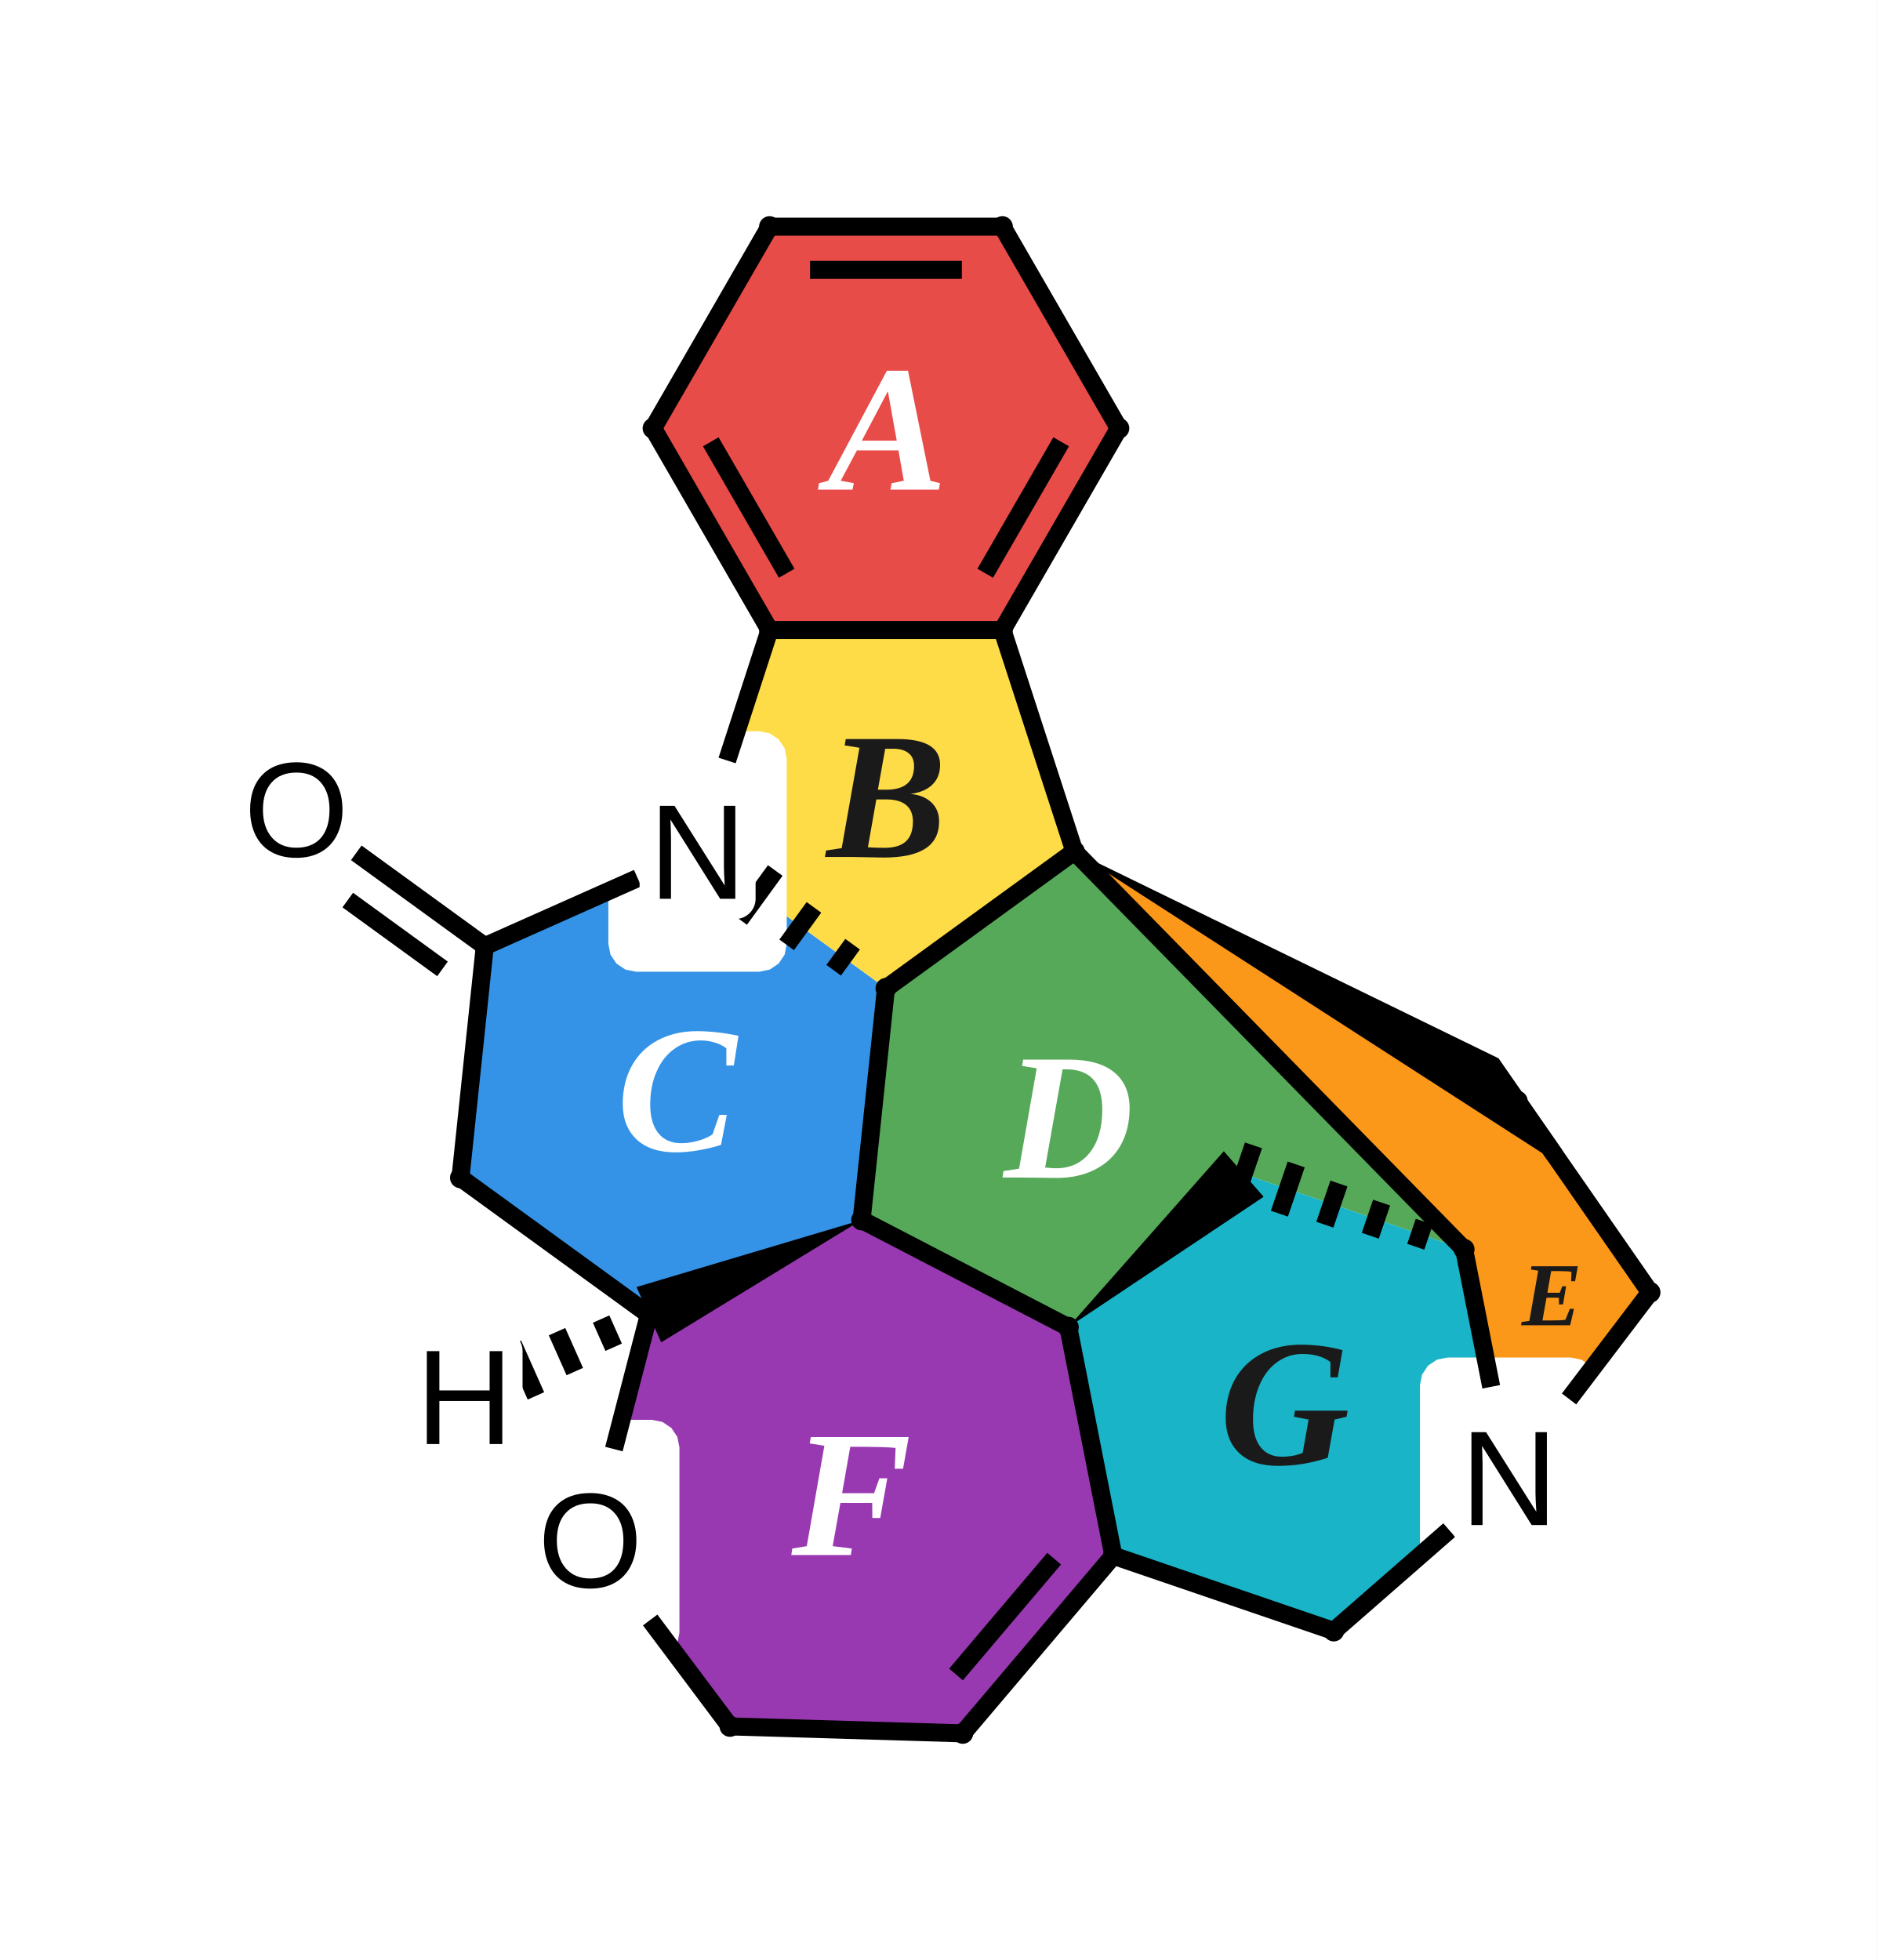
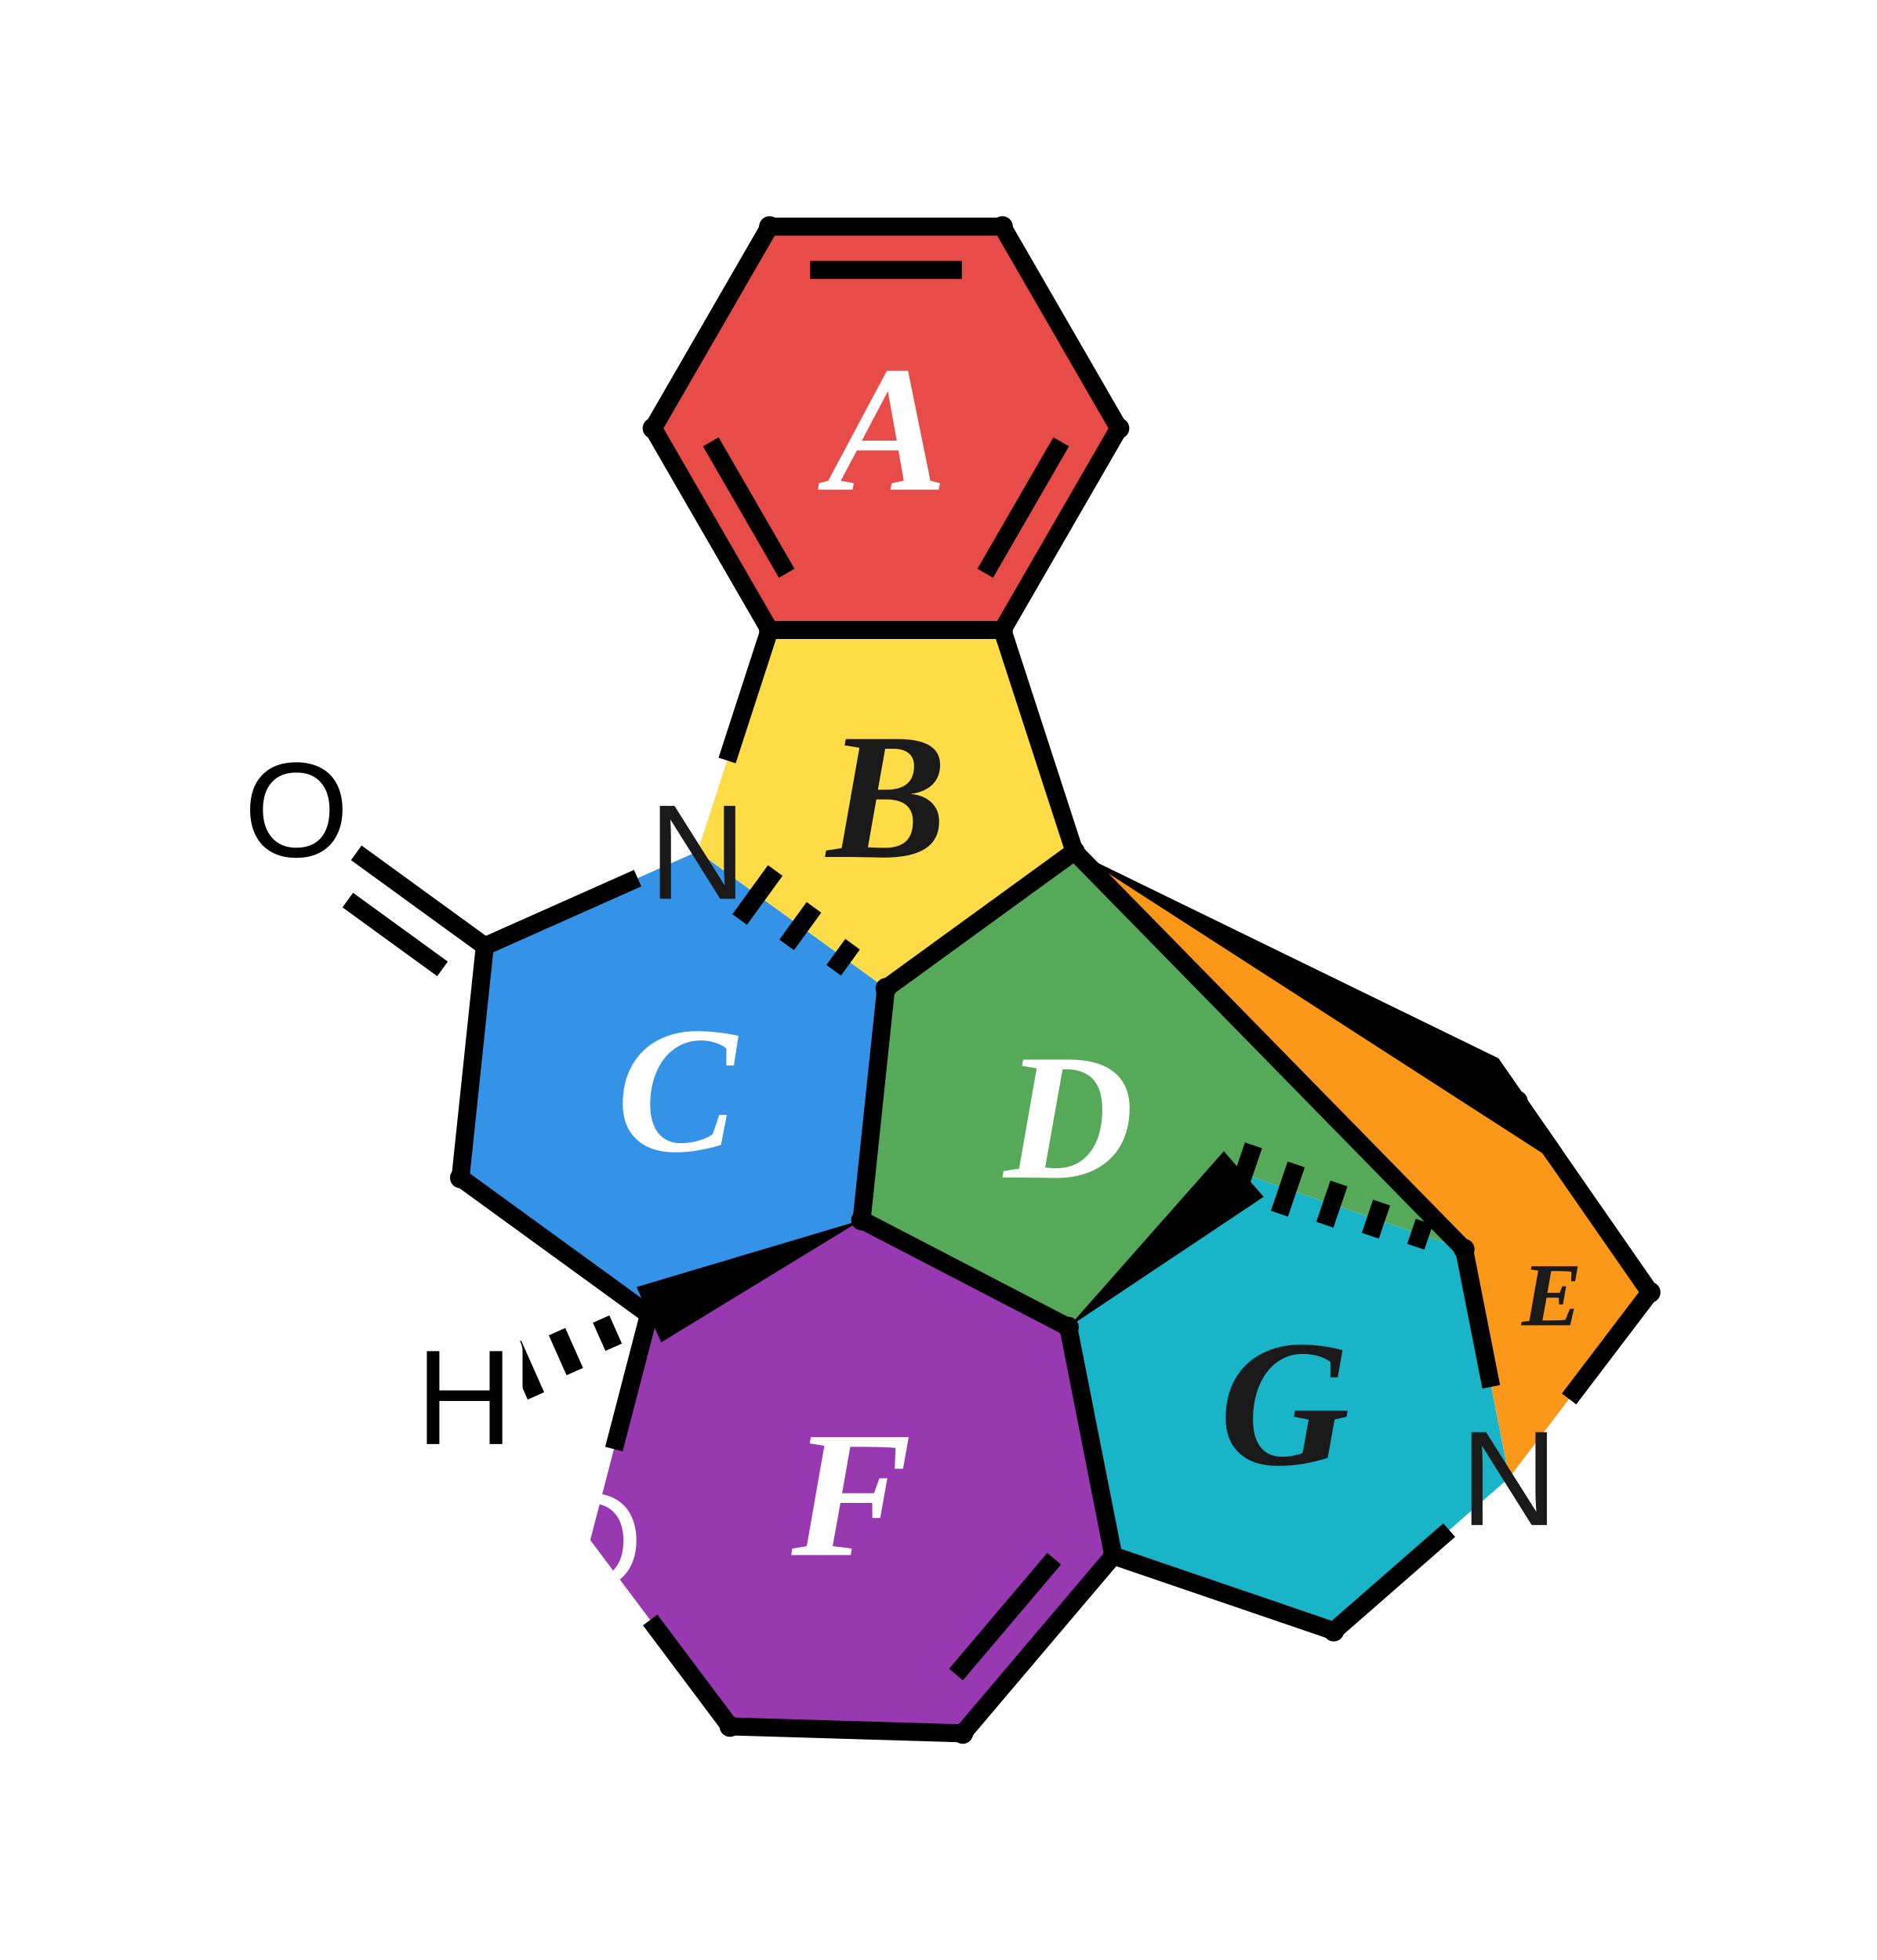
<svg xmlns="http://www.w3.org/2000/svg" width="208.329" height="217.59" viewBox="299.965 419.205 208.329 217.59" role="img" aria-label="strychnine">
  <rect x="299.965" y="419.205" width="208.329" height="217.59" fill="#ffffff" />
-   <path data-object-id="mol_clipboard_001" data-layer-index="0" data-object-type="molecule" data-chem-primitive="connected-carbon-chain" data-atom-count="26" data-bond-count="32" data-style-preset-id="chemdraft.synthetic" data-molecule-fill="true" data-molecule-fill-ring="true" data-ring-key="b0|b1|b17|b24|b25" d="M 476.707 571.133 L 476.492 570.81 L 475.495 570.144 L 474.319 569.91 L 464.862 569.91 L 462.495 557.895 L 419.231 513.731 L 468.393 541.438 L 483.135 562.676 Z" fill-rule="evenodd" fill="#fb8c00" fill-opacity="0.9" stroke="none" pointer-events="none" />
-   <path data-object-id="mol_clipboard_001" data-layer-index="0" data-object-type="molecule" data-chem-primitive="connected-carbon-chain" data-atom-count="26" data-bond-count="32" data-style-preset-id="chemdraft.synthetic" data-molecule-fill="true" data-molecule-fill-ring="true" data-ring-key="b11|b12|b13|b27|b8|b9" d="M 367.5 518.139 L 367.5 524.008 L 367.734 525.184 L 368.4 526.181 L 369.397 526.847 L 370.573 527.081 L 384.227 527.081 L 385.403 526.847 L 386.4 526.181 L 387.066 525.184 L 387.3 524.008 L 387.3 520.924 L 398.315 528.927 L 395.613 554.639 L 371.995 565.154 L 351.08 549.958 L 353.782 524.246 Z" fill-rule="evenodd" fill="#1e88e5" fill-opacity="0.9" stroke="none" pointer-events="none" />
-   <path data-object-id="mol_clipboard_001" data-layer-index="0" data-object-type="molecule" data-chem-primitive="connected-carbon-chain" data-atom-count="26" data-bond-count="32" data-style-preset-id="chemdraft.synthetic" data-molecule-fill="true" data-molecule-fill-ring="true" data-ring-key="b12|b18|b28|b29|b30" d="M 387.3 520.924 L 387.3 503.454 L 387.066 502.278 L 386.4 501.281 L 385.403 500.615 L 384.227 500.381 L 381.738 500.381 L 385.389 489.143 L 411.242 489.143 L 419.231 513.731 L 398.315 528.927 Z" fill-rule="evenodd" fill="#fdd835" fill-opacity="0.9" stroke="none" pointer-events="none" />
+   <path data-object-id="mol_clipboard_001" data-layer-index="0" data-object-type="molecule" data-chem-primitive="connected-carbon-chain" data-atom-count="26" data-bond-count="32" data-style-preset-id="chemdraft.synthetic" data-molecule-fill="true" data-molecule-fill-ring="true" data-ring-key="b0|b1|b17|b24|b25" d="M 468.393 541.439 L 483.135 562.676 L 467.492 583.26 L 462.495 557.895 L 419.231 513.731 Z" fill="#fb8c00" fill-opacity="0.9" stroke="none" pointer-events="none" />
+   <path data-object-id="mol_clipboard_001" data-layer-index="0" data-object-type="molecule" data-chem-primitive="connected-carbon-chain" data-atom-count="26" data-bond-count="32" data-style-preset-id="chemdraft.synthetic" data-molecule-fill="true" data-molecule-fill-ring="true" data-ring-key="b11|b12|b13|b27|b8|b9" d="M 371.995 565.155 L 395.613 554.639 L 398.315 528.927 L 377.4 513.731 L 353.782 524.246 L 351.08 549.958 Z" fill="#1e88e5" fill-opacity="0.9" stroke="none" pointer-events="none" />
+   <path data-object-id="mol_clipboard_001" data-layer-index="0" data-object-type="molecule" data-chem-primitive="connected-carbon-chain" data-atom-count="26" data-bond-count="32" data-style-preset-id="chemdraft.synthetic" data-molecule-fill="true" data-molecule-fill-ring="true" data-ring-key="b12|b18|b28|b29|b30" d="M 398.315 528.927 L 377.4 513.731 L 385.389 489.143 L 411.242 489.143 L 419.231 513.731 Z" fill="#fdd835" fill-opacity="0.9" stroke="none" pointer-events="none" />
  <path data-object-id="mol_clipboard_001" data-layer-index="0" data-object-type="molecule" data-chem-primitive="connected-carbon-chain" data-atom-count="26" data-bond-count="32" data-style-preset-id="chemdraft.synthetic" data-molecule-fill="true" data-molecule-fill-ring="true" data-ring-key="b13|b14|b15|b16|b17|b29" d="M 395.613 554.639 L 398.315 528.927 L 419.231 513.731 L 462.495 557.895 L 438.029 549.537 L 418.56 566.547 Z" fill="#43a047" fill-opacity="0.9" stroke="none" pointer-events="none" />
-   <path data-object-id="mol_clipboard_001" data-layer-index="0" data-object-type="molecule" data-chem-primitive="connected-carbon-chain" data-atom-count="26" data-bond-count="32" data-style-preset-id="chemdraft.synthetic" data-molecule-fill="true" data-molecule-fill-ring="true" data-ring-key="b14|b26|b27|b4|b5|b6|b7" d="M 374.647 602.39 L 375.156 601.628 L 375.39 600.452 L 375.39 579.898 L 375.156 578.722 L 374.49 577.725 L 373.493 577.059 L 372.318 576.825 L 368.961 576.825 L 371.995 565.154 L 395.613 554.639 L 418.56 566.547 L 423.557 591.914 L 406.84 611.635 L 380.997 610.861 Z" fill-rule="evenodd" fill="#8e24aa" fill-opacity="0.9" stroke="none" pointer-events="none" />
-   <path data-object-id="mol_clipboard_001" data-layer-index="0" data-object-type="molecule" data-chem-primitive="connected-carbon-chain" data-atom-count="26" data-bond-count="32" data-style-preset-id="chemdraft.synthetic" data-molecule-fill="true" data-molecule-fill-ring="true" data-ring-key="b15|b16|b2|b25|b26|b3" d="M 457.592 591.91 L 448.022 600.27 L 423.557 591.914 L 418.56 566.547 L 438.029 549.538 L 462.495 557.895 L 464.862 569.91 L 460.664 569.91 L 459.489 570.144 L 458.492 570.81 L 457.826 571.807 L 457.592 572.983 Z" fill-rule="evenodd" fill="#00acc1" fill-opacity="0.9" stroke="none" pointer-events="none" />
+   <path data-object-id="mol_clipboard_001" data-layer-index="0" data-object-type="molecule" data-chem-primitive="connected-carbon-chain" data-atom-count="26" data-bond-count="32" data-style-preset-id="chemdraft.synthetic" data-molecule-fill="true" data-molecule-fill-ring="true" data-ring-key="b14|b26|b27|b4|b5|b6|b7" d="M 423.557 591.914 L 418.56 566.547 L 395.613 554.639 L 371.995 565.155 L 365.49 590.175 L 380.997 610.861 L 406.84 611.635 Z" fill="#8e24aa" fill-opacity="0.9" stroke="none" pointer-events="none" />
+   <path data-object-id="mol_clipboard_001" data-layer-index="0" data-object-type="molecule" data-chem-primitive="connected-carbon-chain" data-atom-count="26" data-bond-count="32" data-style-preset-id="chemdraft.synthetic" data-molecule-fill="true" data-molecule-fill-ring="true" data-ring-key="b15|b16|b2|b25|b26|b3" d="M 467.492 583.26 L 462.495 557.895 L 438.029 549.537 L 418.56 566.547 L 423.557 591.914 L 448.023 600.27 Z" fill="#00acc1" fill-opacity="0.9" stroke="none" pointer-events="none" />
  <path data-object-id="mol_clipboard_001" data-layer-index="0" data-object-type="molecule" data-chem-primitive="connected-carbon-chain" data-atom-count="26" data-bond-count="32" data-style-preset-id="chemdraft.synthetic" data-molecule-fill="true" data-molecule-fill-ring="true" data-ring-key="b19|b20|b21|b22|b23|b30" d="M 411.242 489.143 L 424.169 466.754 L 411.242 444.365 L 385.389 444.365 L 372.462 466.754 L 385.389 489.143 Z" fill="#e53935" fill-opacity="0.9" stroke="none" pointer-events="none" />
  <g data-object-id="mol_clipboard_001" data-layer-index="0" data-object-type="molecule" data-chem-primitive="connected-carbon-chain" data-atom-count="26" data-bond-count="32" data-style-preset-id="chemdraft.synthetic" data-bond-layer-id="b0">
    <line data-bond-id="b0" data-bond-order="single" data-bond-segment="primary" x1="468.393" y1="541.439" x2="483.135" y2="562.676" stroke="#000000" stroke-width="2" stroke-linecap="butt" />
  </g>
  <g data-object-id="mol_clipboard_001" data-layer-index="0" data-object-type="molecule" data-chem-primitive="connected-carbon-chain" data-atom-count="26" data-bond-count="32" data-style-preset-id="chemdraft.synthetic" data-bond-layer-id="b1">
    <line data-bond-id="b1" data-bond-order="single" data-bond-segment="primary" x1="483.135" y1="562.676" x2="474.142" y2="574.51" stroke="#000000" stroke-width="2" stroke-linecap="butt" />
  </g>
  <g data-object-id="mol_clipboard_001" data-layer-index="0" data-object-type="molecule" data-chem-primitive="connected-carbon-chain" data-atom-count="26" data-bond-count="32" data-style-preset-id="chemdraft.synthetic" data-bond-layer-id="b2">
    <line data-bond-id="b2" data-bond-order="single" data-bond-segment="primary" x1="460.842" y1="589.07" x2="448.023" y2="600.27" stroke="#000000" stroke-width="2" stroke-linecap="butt" />
  </g>
  <g data-object-id="mol_clipboard_001" data-layer-index="0" data-object-type="molecule" data-chem-primitive="connected-carbon-chain" data-atom-count="26" data-bond-count="32" data-style-preset-id="chemdraft.synthetic" data-bond-layer-id="b3">
    <line data-bond-id="b3" data-bond-order="single" data-bond-segment="primary" x1="448.023" y1="600.27" x2="423.557" y2="591.914" stroke="#000000" stroke-width="2" stroke-linecap="butt" />
  </g>
  <g data-object-id="mol_clipboard_001" data-layer-index="0" data-object-type="molecule" data-chem-primitive="connected-carbon-chain" data-atom-count="26" data-bond-count="32" data-style-preset-id="chemdraft.synthetic" data-bond-layer-id="b4">
    <line data-bond-id="b4" data-bond-order="double" data-bond-segment="primary" data-double-bond-side="left" x1="423.557" y1="591.914" x2="406.84" y2="611.635" stroke="#000000" stroke-width="2" stroke-linecap="butt" />
    <line data-bond-id="b4" data-bond-order="double" data-bond-segment="secondary" data-double-bond-side="left" x1="416.985" y1="592.243" x2="406.088" y2="605.099" stroke="#000000" stroke-width="2" stroke-linecap="butt" />
  </g>
  <g data-object-id="mol_clipboard_001" data-layer-index="0" data-object-type="molecule" data-chem-primitive="connected-carbon-chain" data-atom-count="26" data-bond-count="32" data-style-preset-id="chemdraft.synthetic" data-bond-layer-id="b5">
    <line data-bond-id="b5" data-bond-order="single" data-bond-segment="primary" x1="406.84" y1="611.635" x2="380.997" y2="610.861" stroke="#000000" stroke-width="2" stroke-linecap="butt" />
  </g>
  <g data-object-id="mol_clipboard_001" data-layer-index="0" data-object-type="molecule" data-chem-primitive="connected-carbon-chain" data-atom-count="26" data-bond-count="32" data-style-preset-id="chemdraft.synthetic" data-bond-layer-id="b6">
    <line data-bond-id="b6" data-bond-order="single" data-bond-segment="primary" x1="380.997" y1="610.861" x2="372.14" y2="599.046" stroke="#000000" stroke-width="2" stroke-linecap="butt" />
  </g>
  <g data-object-id="mol_clipboard_001" data-layer-index="0" data-object-type="molecule" data-chem-primitive="connected-carbon-chain" data-atom-count="26" data-bond-count="32" data-style-preset-id="chemdraft.synthetic" data-bond-layer-id="b7">
    <line data-bond-id="b7" data-bond-order="single" data-bond-segment="primary" x1="368.116" y1="580.075" x2="371.995" y2="565.155" stroke="#000000" stroke-width="2" stroke-linecap="butt" />
  </g>
  <g data-object-id="mol_clipboard_001" data-layer-index="0" data-object-type="molecule" data-chem-primitive="connected-carbon-chain" data-atom-count="26" data-bond-count="32" data-style-preset-id="chemdraft.synthetic" data-bond-layer-id="b8">
    <line data-bond-id="b8" data-bond-order="single" data-bond-segment="primary" x1="371.995" y1="565.155" x2="351.08" y2="549.958" stroke="#000000" stroke-width="2" stroke-linecap="butt" />
  </g>
  <g data-object-id="mol_clipboard_001" data-layer-index="0" data-object-type="molecule" data-chem-primitive="connected-carbon-chain" data-atom-count="26" data-bond-count="32" data-style-preset-id="chemdraft.synthetic" data-bond-layer-id="b9">
    <line data-bond-id="b9" data-bond-order="single" data-bond-segment="primary" x1="351.08" y1="549.958" x2="353.782" y2="524.246" stroke="#000000" stroke-width="2" stroke-linecap="butt" />
  </g>
  <g data-object-id="mol_clipboard_001" data-layer-index="0" data-object-type="molecule" data-chem-primitive="connected-carbon-chain" data-atom-count="26" data-bond-count="32" data-style-preset-id="chemdraft.synthetic" data-bond-layer-id="b10">
    <line data-bond-id="b10" data-bond-order="double" data-bond-segment="primary" data-double-bond-side="right" x1="353.782" y1="524.246" x2="339.515" y2="513.881" stroke="#000000" stroke-width="2" stroke-linecap="butt" />
    <line data-bond-id="b10" data-bond-order="double" data-bond-segment="secondary" data-double-bond-side="right" x1="349.086" y1="526.767" x2="338.569" y2="519.126" stroke="#000000" stroke-width="2" stroke-linecap="butt" />
  </g>
  <g data-object-id="mol_clipboard_001" data-layer-index="0" data-object-type="molecule" data-chem-primitive="connected-carbon-chain" data-atom-count="26" data-bond-count="32" data-style-preset-id="chemdraft.synthetic" data-bond-layer-id="b11">
    <line data-bond-id="b11" data-bond-order="single" data-bond-segment="primary" x1="353.782" y1="524.246" x2="370.75" y2="516.692" stroke="#000000" stroke-width="2" stroke-linecap="butt" />
  </g>
  <g data-object-id="mol_clipboard_001" data-layer-index="0" data-object-type="molecule" data-chem-primitive="connected-carbon-chain" data-atom-count="26" data-bond-count="32" data-style-preset-id="chemdraft.synthetic" data-bond-layer-id="b12">
    <g data-bond-id="b12" data-bond-order="single" data-bond-segment="primary" data-bond-style="hashed">
      <line data-bond-hash-index="0" x1="394.611" y1="524.027" x2="392.51" y2="526.918" stroke="#000000" stroke-width="2" stroke-linecap="butt" />
      <line data-bond-hash-index="1" x1="390.318" y1="519.936" x2="387.293" y2="524.099" stroke="#000000" stroke-width="2" stroke-linecap="butt" />
      <line data-bond-hash-index="2" x1="386.025" y1="515.844" x2="382.075" y2="521.281" stroke="#000000" stroke-width="2" stroke-linecap="butt" />
    </g>
  </g>
  <g data-object-id="mol_clipboard_001" data-layer-index="0" data-object-type="molecule" data-chem-primitive="connected-carbon-chain" data-atom-count="26" data-bond-count="32" data-style-preset-id="chemdraft.synthetic" data-bond-layer-id="b13">
    <line data-bond-id="b13" data-bond-order="single" data-bond-segment="primary" x1="398.315" y1="528.927" x2="395.613" y2="554.639" stroke="#000000" stroke-width="2" stroke-linecap="butt" />
  </g>
  <g data-object-id="mol_clipboard_001" data-layer-index="0" data-object-type="molecule" data-chem-primitive="connected-carbon-chain" data-atom-count="26" data-bond-count="32" data-style-preset-id="chemdraft.synthetic" data-bond-layer-id="b14">
    <line data-bond-id="b14" data-bond-order="single" data-bond-segment="primary" x1="395.613" y1="554.639" x2="418.56" y2="566.547" stroke="#000000" stroke-width="2" stroke-linecap="butt" />
  </g>
  <g data-object-id="mol_clipboard_001" data-layer-index="0" data-object-type="molecule" data-chem-primitive="connected-carbon-chain" data-atom-count="26" data-bond-count="32" data-style-preset-id="chemdraft.synthetic" data-bond-layer-id="b15">
    <polygon data-bond-id="b15" data-bond-order="single" data-bond-segment="primary" data-bond-style="wedge" points="418.56,566.547 440.24,552.068 435.819,547.007" fill="#000000" stroke="none" />
  </g>
  <g data-object-id="mol_clipboard_001" data-layer-index="0" data-object-type="molecule" data-chem-primitive="connected-carbon-chain" data-atom-count="26" data-bond-count="32" data-style-preset-id="chemdraft.synthetic" data-bond-layer-id="b16">
    <g data-bond-id="b16" data-bond-order="single" data-bond-segment="primary" data-bond-style="hashed">
      <line data-bond-hash-index="0" x1="458.078" y1="554.83" x2="457.126" y2="557.616" stroke="#000000" stroke-width="2" stroke-linecap="butt" />
      <line data-bond-hash-index="1" x1="453.337" y1="552.712" x2="452.08" y2="556.392" stroke="#000000" stroke-width="2" stroke-linecap="butt" />
      <line data-bond-hash-index="2" x1="448.597" y1="550.594" x2="447.035" y2="555.167" stroke="#000000" stroke-width="2" stroke-linecap="butt" />
      <line data-bond-hash-index="3" x1="443.856" y1="548.476" x2="441.989" y2="553.942" stroke="#000000" stroke-width="2" stroke-linecap="butt" />
      <line data-bond-hash-index="4" x1="439.116" y1="546.358" x2="436.943" y2="552.717" stroke="#000000" stroke-width="2" stroke-linecap="butt" />
    </g>
  </g>
  <g data-object-id="mol_clipboard_001" data-layer-index="0" data-object-type="molecule" data-chem-primitive="connected-carbon-chain" data-atom-count="26" data-bond-count="32" data-style-preset-id="chemdraft.synthetic" data-bond-layer-id="b17">
    <line data-bond-id="b17" data-bond-order="single" data-bond-segment="primary" x1="462.495" y1="557.895" x2="419.231" y2="513.731" stroke="#000000" stroke-width="2" stroke-linecap="butt" />
  </g>
  <g data-object-id="mol_clipboard_001" data-layer-index="0" data-object-type="molecule" data-chem-primitive="connected-carbon-chain" data-atom-count="26" data-bond-count="32" data-style-preset-id="chemdraft.synthetic" data-bond-layer-id="b18">
    <line data-bond-id="b18" data-bond-order="single" data-bond-segment="primary" x1="419.231" y1="513.731" x2="411.242" y2="489.143" stroke="#000000" stroke-width="2" stroke-linecap="butt" />
  </g>
  <g data-object-id="mol_clipboard_001" data-layer-index="0" data-object-type="molecule" data-chem-primitive="connected-carbon-chain" data-atom-count="26" data-bond-count="32" data-style-preset-id="chemdraft.synthetic" data-bond-layer-id="b19">
    <line data-bond-id="b19" data-bond-order="double" data-bond-segment="primary" data-double-bond-side="right" x1="411.242" y1="489.143" x2="424.169" y2="466.754" stroke="#000000" stroke-width="2" stroke-linecap="butt" />
    <line data-bond-id="b19" data-bond-order="double" data-bond-segment="secondary" data-double-bond-side="right" x1="409.335" y1="482.845" x2="417.762" y2="468.251" stroke="#000000" stroke-width="2" stroke-linecap="butt" />
  </g>
  <g data-object-id="mol_clipboard_001" data-layer-index="0" data-object-type="molecule" data-chem-primitive="connected-carbon-chain" data-atom-count="26" data-bond-count="32" data-style-preset-id="chemdraft.synthetic" data-bond-layer-id="b20">
    <line data-bond-id="b20" data-bond-order="single" data-bond-segment="primary" x1="424.169" y1="466.754" x2="411.242" y2="444.365" stroke="#000000" stroke-width="2" stroke-linecap="butt" />
  </g>
  <g data-object-id="mol_clipboard_001" data-layer-index="0" data-object-type="molecule" data-chem-primitive="connected-carbon-chain" data-atom-count="26" data-bond-count="32" data-style-preset-id="chemdraft.synthetic" data-bond-layer-id="b21">
    <line data-bond-id="b21" data-bond-order="double" data-bond-segment="primary" data-double-bond-side="right" x1="411.242" y1="444.365" x2="385.389" y2="444.365" stroke="#000000" stroke-width="2" stroke-linecap="butt" />
    <line data-bond-id="b21" data-bond-order="double" data-bond-segment="secondary" data-double-bond-side="right" x1="406.742" y1="449.165" x2="389.889" y2="449.165" stroke="#000000" stroke-width="2" stroke-linecap="butt" />
  </g>
  <g data-object-id="mol_clipboard_001" data-layer-index="0" data-object-type="molecule" data-chem-primitive="connected-carbon-chain" data-atom-count="26" data-bond-count="32" data-style-preset-id="chemdraft.synthetic" data-bond-layer-id="b22">
    <line data-bond-id="b22" data-bond-order="single" data-bond-segment="primary" x1="385.389" y1="444.365" x2="372.462" y2="466.754" stroke="#000000" stroke-width="2" stroke-linecap="butt" />
  </g>
  <g data-object-id="mol_clipboard_001" data-layer-index="0" data-object-type="molecule" data-chem-primitive="connected-carbon-chain" data-atom-count="26" data-bond-count="32" data-style-preset-id="chemdraft.synthetic" data-bond-layer-id="b23">
    <line data-bond-id="b23" data-bond-order="double" data-bond-segment="primary" data-double-bond-side="right" x1="372.462" y1="466.754" x2="385.389" y2="489.143" stroke="#000000" stroke-width="2" stroke-linecap="butt" />
    <line data-bond-id="b23" data-bond-order="double" data-bond-segment="secondary" data-double-bond-side="right" x1="378.869" y1="468.251" x2="387.296" y2="482.845" stroke="#000000" stroke-width="2" stroke-linecap="butt" />
  </g>
  <g data-object-id="mol_clipboard_001" data-layer-index="0" data-object-type="molecule" data-chem-primitive="connected-carbon-chain" data-atom-count="26" data-bond-count="32" data-style-preset-id="chemdraft.synthetic" data-bond-layer-id="b24">
    <polygon data-bond-id="b24" data-bond-order="single" data-bond-segment="primary" data-bond-style="wedge" points="419.231,513.731 471.204,547.242 471.774,548.063 473.417,546.923 466.318,536.695" fill="#000000" stroke="none" />
  </g>
  <g data-object-id="mol_clipboard_001" data-layer-index="0" data-object-type="molecule" data-chem-primitive="connected-carbon-chain" data-atom-count="26" data-bond-count="32" data-style-preset-id="chemdraft.synthetic" data-bond-layer-id="b25">
    <line data-bond-id="b25" data-bond-order="single" data-bond-segment="primary" x1="462.495" y1="557.895" x2="465.502" y2="573.16" stroke="#000000" stroke-width="2" stroke-linecap="butt" />
  </g>
  <g data-object-id="mol_clipboard_001" data-layer-index="0" data-object-type="molecule" data-chem-primitive="connected-carbon-chain" data-atom-count="26" data-bond-count="32" data-style-preset-id="chemdraft.synthetic" data-bond-layer-id="b26">
    <line data-bond-id="b26" data-bond-order="single" data-bond-segment="primary" x1="418.56" y1="566.547" x2="423.557" y2="591.914" stroke="#000000" stroke-width="2" stroke-linecap="butt" />
  </g>
  <g data-object-id="mol_clipboard_001" data-layer-index="0" data-object-type="molecule" data-chem-primitive="connected-carbon-chain" data-atom-count="26" data-bond-count="32" data-style-preset-id="chemdraft.synthetic" data-bond-layer-id="b27">
    <polygon data-bond-id="b27" data-bond-order="single" data-bond-segment="primary" data-bond-style="wedge" points="395.613,554.639 370.628,562.085 373.362,568.224" fill="#000000" stroke="none" />
  </g>
  <g data-object-id="mol_clipboard_001" data-layer-index="0" data-object-type="molecule" data-chem-primitive="connected-carbon-chain" data-atom-count="26" data-bond-count="32" data-style-preset-id="chemdraft.synthetic" data-bond-layer-id="b28">
    <line data-bond-id="b28" data-bond-order="single" data-bond-segment="primary" x1="385.389" y1="489.143" x2="380.682" y2="503.631" stroke="#000000" stroke-width="2" stroke-linecap="butt" />
  </g>
  <g data-object-id="mol_clipboard_001" data-layer-index="0" data-object-type="molecule" data-chem-primitive="connected-carbon-chain" data-atom-count="26" data-bond-count="32" data-style-preset-id="chemdraft.synthetic" data-bond-layer-id="b29">
    <line data-bond-id="b29" data-bond-order="single" data-bond-segment="primary" x1="419.231" y1="513.731" x2="398.315" y2="528.927" stroke="#000000" stroke-width="2" stroke-linecap="butt" />
  </g>
  <g data-object-id="mol_clipboard_001" data-layer-index="0" data-object-type="molecule" data-chem-primitive="connected-carbon-chain" data-atom-count="26" data-bond-count="32" data-style-preset-id="chemdraft.synthetic" data-bond-layer-id="b30">
    <line data-bond-id="b30" data-bond-order="single" data-bond-segment="primary" x1="385.389" y1="489.143" x2="411.242" y2="489.143" stroke="#000000" stroke-width="2" stroke-linecap="butt" />
  </g>
  <g data-object-id="mol_clipboard_001" data-layer-index="0" data-object-type="molecule" data-chem-primitive="connected-carbon-chain" data-atom-count="26" data-bond-count="32" data-style-preset-id="chemdraft.synthetic" data-bond-layer-id="b_h_a8">
    <g data-bond-id="b_h_a8" data-bond-order="single" data-bond-segment="primary" data-bond-style="hashed">
      <line data-bond-hash-index="0" x1="366.694" y1="565.641" x2="368.087" y2="568.769" stroke="#000000" stroke-width="2" stroke-linecap="butt" />
      <line data-bond-hash-index="1" x1="361.8" y1="567.04" x2="363.772" y2="571.469" stroke="#000000" stroke-width="2" stroke-linecap="butt" />
      <line data-bond-hash-index="2" x1="356.906" y1="568.44" x2="359.457" y2="574.17" stroke="#000000" stroke-width="2" stroke-linecap="butt" />
    </g>
  </g>
  <circle data-object-id="mol_clipboard_001" data-layer-index="0" data-object-type="molecule" data-chem-primitive="connected-carbon-chain" data-atom-count="26" data-bond-count="32" data-style-preset-id="chemdraft.synthetic" data-atom-id="a0" cx="468.393" cy="541.439" r="1.16" fill="#000000" stroke="none" pointer-events="none" />
  <circle data-object-id="mol_clipboard_001" data-layer-index="0" data-object-type="molecule" data-chem-primitive="connected-carbon-chain" data-atom-count="26" data-bond-count="32" data-style-preset-id="chemdraft.synthetic" data-atom-id="a1" cx="483.135" cy="562.676" r="1.16" fill="#000000" stroke="none" pointer-events="none" />
  <circle data-object-id="mol_clipboard_001" data-layer-index="0" data-object-type="molecule" data-chem-primitive="connected-carbon-chain" data-atom-count="26" data-bond-count="32" data-style-preset-id="chemdraft.synthetic" data-atom-id="a3" cx="448.023" cy="600.27" r="1.16" fill="#000000" stroke="none" pointer-events="none" />
  <circle data-object-id="mol_clipboard_001" data-layer-index="0" data-object-type="molecule" data-chem-primitive="connected-carbon-chain" data-atom-count="26" data-bond-count="32" data-style-preset-id="chemdraft.synthetic" data-atom-id="a4" cx="423.557" cy="591.914" r="1.16" fill="#000000" stroke="none" pointer-events="none" />
  <circle data-object-id="mol_clipboard_001" data-layer-index="0" data-object-type="molecule" data-chem-primitive="connected-carbon-chain" data-atom-count="26" data-bond-count="32" data-style-preset-id="chemdraft.synthetic" data-atom-id="a5" cx="406.84" cy="611.635" r="1.16" fill="#000000" stroke="none" pointer-events="none" />
  <circle data-object-id="mol_clipboard_001" data-layer-index="0" data-object-type="molecule" data-chem-primitive="connected-carbon-chain" data-atom-count="26" data-bond-count="32" data-style-preset-id="chemdraft.synthetic" data-atom-id="a6" cx="380.997" cy="610.861" r="1.16" fill="#000000" stroke="none" pointer-events="none" />
  <circle data-object-id="mol_clipboard_001" data-layer-index="0" data-object-type="molecule" data-chem-primitive="connected-carbon-chain" data-atom-count="26" data-bond-count="32" data-style-preset-id="chemdraft.synthetic" data-atom-id="a8" cx="371.995" cy="565.155" r="1.16" fill="#000000" stroke="none" pointer-events="none" />
  <circle data-object-id="mol_clipboard_001" data-layer-index="0" data-object-type="molecule" data-chem-primitive="connected-carbon-chain" data-atom-count="26" data-bond-count="32" data-style-preset-id="chemdraft.synthetic" data-atom-id="a9" cx="351.08" cy="549.958" r="1.16" fill="#000000" stroke="none" pointer-events="none" />
  <circle data-object-id="mol_clipboard_001" data-layer-index="0" data-object-type="molecule" data-chem-primitive="connected-carbon-chain" data-atom-count="26" data-bond-count="32" data-style-preset-id="chemdraft.synthetic" data-atom-id="a10" cx="353.782" cy="524.246" r="1.16" fill="#000000" stroke="none" pointer-events="none" />
  <circle data-object-id="mol_clipboard_001" data-layer-index="0" data-object-type="molecule" data-chem-primitive="connected-carbon-chain" data-atom-count="26" data-bond-count="32" data-style-preset-id="chemdraft.synthetic" data-atom-id="a13" cx="398.315" cy="528.927" r="1.16" fill="#000000" stroke="none" pointer-events="none" />
  <circle data-object-id="mol_clipboard_001" data-layer-index="0" data-object-type="molecule" data-chem-primitive="connected-carbon-chain" data-atom-count="26" data-bond-count="32" data-style-preset-id="chemdraft.synthetic" data-atom-id="a14" cx="395.613" cy="554.639" r="1.16" fill="#000000" stroke="none" pointer-events="none" />
  <circle data-object-id="mol_clipboard_001" data-layer-index="0" data-object-type="molecule" data-chem-primitive="connected-carbon-chain" data-atom-count="26" data-bond-count="32" data-style-preset-id="chemdraft.synthetic" data-atom-id="a15" cx="418.56" cy="566.547" r="1.16" fill="#000000" stroke="none" pointer-events="none" />
  <circle data-object-id="mol_clipboard_001" data-layer-index="0" data-object-type="molecule" data-chem-primitive="connected-carbon-chain" data-atom-count="26" data-bond-count="32" data-style-preset-id="chemdraft.synthetic" data-atom-id="a17" cx="462.495" cy="557.895" r="1.16" fill="#000000" stroke="none" pointer-events="none" />
  <circle data-object-id="mol_clipboard_001" data-layer-index="0" data-object-type="molecule" data-chem-primitive="connected-carbon-chain" data-atom-count="26" data-bond-count="32" data-style-preset-id="chemdraft.synthetic" data-atom-id="a18" cx="419.231" cy="513.731" r="1.16" fill="#000000" stroke="none" pointer-events="none" />
  <circle data-object-id="mol_clipboard_001" data-layer-index="0" data-object-type="molecule" data-chem-primitive="connected-carbon-chain" data-atom-count="26" data-bond-count="32" data-style-preset-id="chemdraft.synthetic" data-atom-id="a19" cx="411.242" cy="489.143" r="1.16" fill="#000000" stroke="none" pointer-events="none" />
  <circle data-object-id="mol_clipboard_001" data-layer-index="0" data-object-type="molecule" data-chem-primitive="connected-carbon-chain" data-atom-count="26" data-bond-count="32" data-style-preset-id="chemdraft.synthetic" data-atom-id="a20" cx="424.169" cy="466.754" r="1.16" fill="#000000" stroke="none" pointer-events="none" />
  <circle data-object-id="mol_clipboard_001" data-layer-index="0" data-object-type="molecule" data-chem-primitive="connected-carbon-chain" data-atom-count="26" data-bond-count="32" data-style-preset-id="chemdraft.synthetic" data-atom-id="a21" cx="411.242" cy="444.365" r="1.16" fill="#000000" stroke="none" pointer-events="none" />
  <circle data-object-id="mol_clipboard_001" data-layer-index="0" data-object-type="molecule" data-chem-primitive="connected-carbon-chain" data-atom-count="26" data-bond-count="32" data-style-preset-id="chemdraft.synthetic" data-atom-id="a22" cx="385.389" cy="444.365" r="1.16" fill="#000000" stroke="none" pointer-events="none" />
  <circle data-object-id="mol_clipboard_001" data-layer-index="0" data-object-type="molecule" data-chem-primitive="connected-carbon-chain" data-atom-count="26" data-bond-count="32" data-style-preset-id="chemdraft.synthetic" data-atom-id="a23" cx="372.462" cy="466.754" r="1.16" fill="#000000" stroke="none" pointer-events="none" />
  <circle data-object-id="mol_clipboard_001" data-layer-index="0" data-object-type="molecule" data-chem-primitive="connected-carbon-chain" data-atom-count="26" data-bond-count="32" data-style-preset-id="chemdraft.synthetic" data-atom-id="a24" cx="385.389" cy="489.143" r="1.16" fill="#000000" stroke="none" pointer-events="none" />
-   <g data-object-id="mol_clipboard_001" data-layer-index="0" data-object-type="molecule" data-chem-primitive="connected-carbon-chain" data-atom-count="26" data-bond-count="32" data-style-preset-id="chemdraft.synthetic" transform="translate(467.492 583.26)" data-atom-label="N" fill="#000000" font-family="Arial, Helvetica, sans-serif" font-size="15" font-weight="400" font-style="normal">
-     <text x="0" y="0" dy="0.35em" text-anchor="middle" fill="#ffffff" stroke="#ffffff" stroke-width="4.5" stroke-linejoin="round" stroke-linecap="round" aria-hidden="true">N</text>
+   <g data-object-id="mol_clipboard_001" data-layer-index="0" data-object-type="molecule" data-chem-primitive="connected-carbon-chain" data-atom-count="26" data-bond-count="32" data-style-preset-id="chemdraft.synthetic" transform="translate(467.492 583.26)" data-atom-label="N" fill="#1a1a1a" font-family="Arial, Helvetica, sans-serif" font-size="15" font-weight="400" font-style="normal">
    <text data-atom-label-run="normal" x="0" y="0" dy="0.35em" text-anchor="middle">N</text>
  </g>
-   <g data-object-id="mol_clipboard_001" data-layer-index="0" data-object-type="molecule" data-chem-primitive="connected-carbon-chain" data-atom-count="26" data-bond-count="32" data-style-preset-id="chemdraft.synthetic" transform="translate(365.49 590.175)" data-atom-label="O" fill="#000000" font-family="Arial, Helvetica, sans-serif" font-size="15" font-weight="400" font-style="normal">
-     <text x="0" y="0" dy="0.35em" text-anchor="middle" fill="#ffffff" stroke="#ffffff" stroke-width="4.5" stroke-linejoin="round" stroke-linecap="round" aria-hidden="true">O</text>
+   <g data-object-id="mol_clipboard_001" data-layer-index="0" data-object-type="molecule" data-chem-primitive="connected-carbon-chain" data-atom-count="26" data-bond-count="32" data-style-preset-id="chemdraft.synthetic" transform="translate(365.49 590.175)" data-atom-label="O" fill="#ffffff" font-family="Arial, Helvetica, sans-serif" font-size="15" font-weight="400" font-style="normal">
    <text data-atom-label-run="normal" x="0" y="0" dy="0.35em" text-anchor="middle">O</text>
  </g>
  <g data-object-id="mol_clipboard_001" data-layer-index="0" data-object-type="molecule" data-chem-primitive="connected-carbon-chain" data-atom-count="26" data-bond-count="32" data-style-preset-id="chemdraft.synthetic" transform="translate(332.865 509.05)" data-atom-label="O" fill="#000000" font-family="Arial, Helvetica, sans-serif" font-size="15" font-weight="400" font-style="normal">
    <text x="0" y="0" dy="0.35em" text-anchor="middle" fill="#ffffff" stroke="#ffffff" stroke-width="4.5" stroke-linejoin="round" stroke-linecap="round" aria-hidden="true">O</text>
    <text data-atom-label-run="normal" x="0" y="0" dy="0.35em" text-anchor="middle">O</text>
  </g>
-   <g data-object-id="mol_clipboard_001" data-layer-index="0" data-object-type="molecule" data-chem-primitive="connected-carbon-chain" data-atom-count="26" data-bond-count="32" data-style-preset-id="chemdraft.synthetic" transform="translate(377.4 513.731)" data-atom-label="N" fill="#000000" font-family="Arial, Helvetica, sans-serif" font-size="15" font-weight="400" font-style="normal">
-     <text x="0" y="0" dy="0.35em" text-anchor="middle" fill="#ffffff" stroke="#ffffff" stroke-width="4.5" stroke-linejoin="round" stroke-linecap="round" aria-hidden="true">N</text>
+   <g data-object-id="mol_clipboard_001" data-layer-index="0" data-object-type="molecule" data-chem-primitive="connected-carbon-chain" data-atom-count="26" data-bond-count="32" data-style-preset-id="chemdraft.synthetic" transform="translate(377.4 513.731)" data-atom-label="N" fill="#1a1a1a" font-family="Arial, Helvetica, sans-serif" font-size="15" font-weight="400" font-style="normal">
    <text data-atom-label-run="normal" x="0" y="0" dy="0.35em" text-anchor="middle">N</text>
  </g>
  <g data-object-id="mol_clipboard_001" data-layer-index="0" data-object-type="molecule" data-chem-primitive="connected-carbon-chain" data-atom-count="26" data-bond-count="32" data-style-preset-id="chemdraft.synthetic" transform="translate(351.532 574.265)" data-atom-label="H" fill="#000000" font-family="Arial, Helvetica, sans-serif" font-size="15" font-weight="400" font-style="normal">
-     <text x="0" y="0" dy="0.35em" text-anchor="middle" fill="#ffffff" stroke="#ffffff" stroke-width="4.5" stroke-linejoin="round" stroke-linecap="round" aria-hidden="true">H</text>
+     <defs>
+       <clipPath id="label-halo-mol_clipboard_001-h_a8-clip-0" clipPathUnits="userSpaceOnUse">
+         <path d="M 371.995 565.155 L 395.613 554.639 L 398.315 528.927 L 377.4 513.731 L 353.782 524.246 L 351.08 549.958 Z" />
+       </clipPath>
+       <pattern id="label-halo-mol_clipboard_001-h_a8" patternUnits="userSpaceOnUse" patternContentUnits="userSpaceOnUse" x="-9.9" y="-61.535" width="57.684" height="74.885" viewBox="-9.9 -61.535 57.684 74.885">
+         <rect x="-9.9" y="-61.535" width="57.684" height="74.885" fill="#ffffff" />
+         <g transform="scale(1) translate(-351.5317 -574.2655)">
+           <g data-label-halo-ring="b11|b12|b13|b27|b8|b9" clip-path="url(#label-halo-mol_clipboard_001-h_a8-clip-0)">
+             <path d="M 371.995 565.155 L 395.613 554.639 L 398.315 528.927 L 377.4 513.731 L 353.782 524.246 L 351.08 549.958 Z" stroke="none" fill="#1e88e5" fill-opacity="0.9" />
+           </g>
+         </g>
+       </pattern>
+     </defs>
+     <g data-label-halo-paint="label-halo-mol_clipboard_001-h_a8">
+       <text x="0" y="0" dy="0.35em" text-anchor="middle" fill="none" stroke="url(#label-halo-mol_clipboard_001-h_a8)" stroke-width="4.5" stroke-linejoin="round" stroke-linecap="round" aria-hidden="true" fill-opacity="1" stroke-opacity="1">H</text>
+     </g>
    <text data-atom-label-run="normal" x="0" y="0" dy="0.35em" text-anchor="middle">H</text>
  </g>
-   <text data-object-id="ring-letter-A" data-layer-index="1" data-object-type="text" x="398.462" y="473.565" font-family="Times New Roman, Times, serif" font-size="20" font-weight="700" font-style="italic" text-decoration="none" letter-spacing="0" text-anchor="middle" fill="#ffffff">
+   <text data-object-id="ring-letter-mol_clipboard_001-A" data-layer-index="1" data-object-type="text" x="398.462" y="473.565" font-family="Times New Roman, Times, serif" font-size="20" font-weight="700" font-style="italic" text-decoration="none" letter-spacing="0" text-anchor="middle" fill="#ffffff">
    <tspan x="398.462">A</tspan>
  </text>
-   <text data-object-id="ring-letter-B" data-layer-index="2" data-object-type="text" x="398.4" y="514.343" font-family="Times New Roman, Times, serif" font-size="20" font-weight="700" font-style="italic" text-decoration="none" letter-spacing="0" text-anchor="middle" fill="#1a1a1a">
+   <text data-object-id="ring-letter-mol_clipboard_001-B" data-layer-index="2" data-object-type="text" x="398.4" y="514.343" font-family="Times New Roman, Times, serif" font-size="20" font-weight="700" font-style="italic" text-decoration="none" letter-spacing="0" text-anchor="middle" fill="#1a1a1a">
    <tspan x="398.4">B</tspan>
  </text>
-   <text data-object-id="ring-letter-C" data-layer-index="3" data-object-type="text" x="375.08" y="546.931" font-family="Times New Roman, Times, serif" font-size="20" font-weight="700" font-style="italic" text-decoration="none" letter-spacing="0" text-anchor="middle" fill="#ffffff">
+   <text data-object-id="ring-letter-mol_clipboard_001-C" data-layer-index="3" data-object-type="text" x="375.08" y="546.931" font-family="Times New Roman, Times, serif" font-size="20" font-weight="700" font-style="italic" text-decoration="none" letter-spacing="0" text-anchor="middle" fill="#ffffff">
    <tspan x="375.08">C</tspan>
  </text>
-   <text data-object-id="ring-letter-D" data-layer-index="4" data-object-type="text" x="418.613" y="549.931" font-family="Times New Roman, Times, serif" font-size="20" font-weight="700" font-style="italic" text-decoration="none" letter-spacing="0" text-anchor="middle" fill="#ffffff">
+   <text data-object-id="ring-letter-mol_clipboard_001-D" data-layer-index="4" data-object-type="text" x="418.613" y="549.931" font-family="Times New Roman, Times, serif" font-size="20" font-weight="700" font-style="italic" text-decoration="none" letter-spacing="0" text-anchor="middle" fill="#ffffff">
    <tspan x="418.613">D</tspan>
  </text>
-   <text data-object-id="ring-letter-E" data-layer-index="5" data-object-type="text" x="472.231" y="566.331" font-family="Times New Roman, Times, serif" font-size="10" font-weight="700" font-style="italic" text-decoration="none" letter-spacing="0" text-anchor="middle" fill="#1a1a1a">
+   <text data-object-id="ring-letter-mol_clipboard_001-E" data-layer-index="5" data-object-type="text" x="472.231" y="566.331" font-family="Times New Roman, Times, serif" font-size="10" font-weight="700" font-style="italic" text-decoration="none" letter-spacing="0" text-anchor="middle" fill="#1a1a1a">
    <tspan x="472.231">E</tspan>
  </text>
-   <text data-object-id="ring-letter-F" data-layer-index="6" data-object-type="text" x="394.49" y="591.839" font-family="Times New Roman, Times, serif" font-size="20" font-weight="700" font-style="italic" text-decoration="none" letter-spacing="0" text-anchor="middle" fill="#ffffff">
+   <text data-object-id="ring-letter-mol_clipboard_001-F" data-layer-index="6" data-object-type="text" x="394.49" y="591.839" font-family="Times New Roman, Times, serif" font-size="20" font-weight="700" font-style="italic" text-decoration="none" letter-spacing="0" text-anchor="middle" fill="#ffffff">
    <tspan x="394.49">F</tspan>
  </text>
-   <text data-object-id="ring-letter-G" data-layer-index="7" data-object-type="text" x="442.56" y="581.737" font-family="Times New Roman, Times, serif" font-size="20" font-weight="700" font-style="italic" text-decoration="none" letter-spacing="0" text-anchor="middle" fill="#1a1a1a">
+   <text data-object-id="ring-letter-mol_clipboard_001-G" data-layer-index="7" data-object-type="text" x="442.56" y="581.737" font-family="Times New Roman, Times, serif" font-size="20" font-weight="700" font-style="italic" text-decoration="none" letter-spacing="0" text-anchor="middle" fill="#1a1a1a">
    <tspan x="442.56">G</tspan>
  </text>
</svg>
